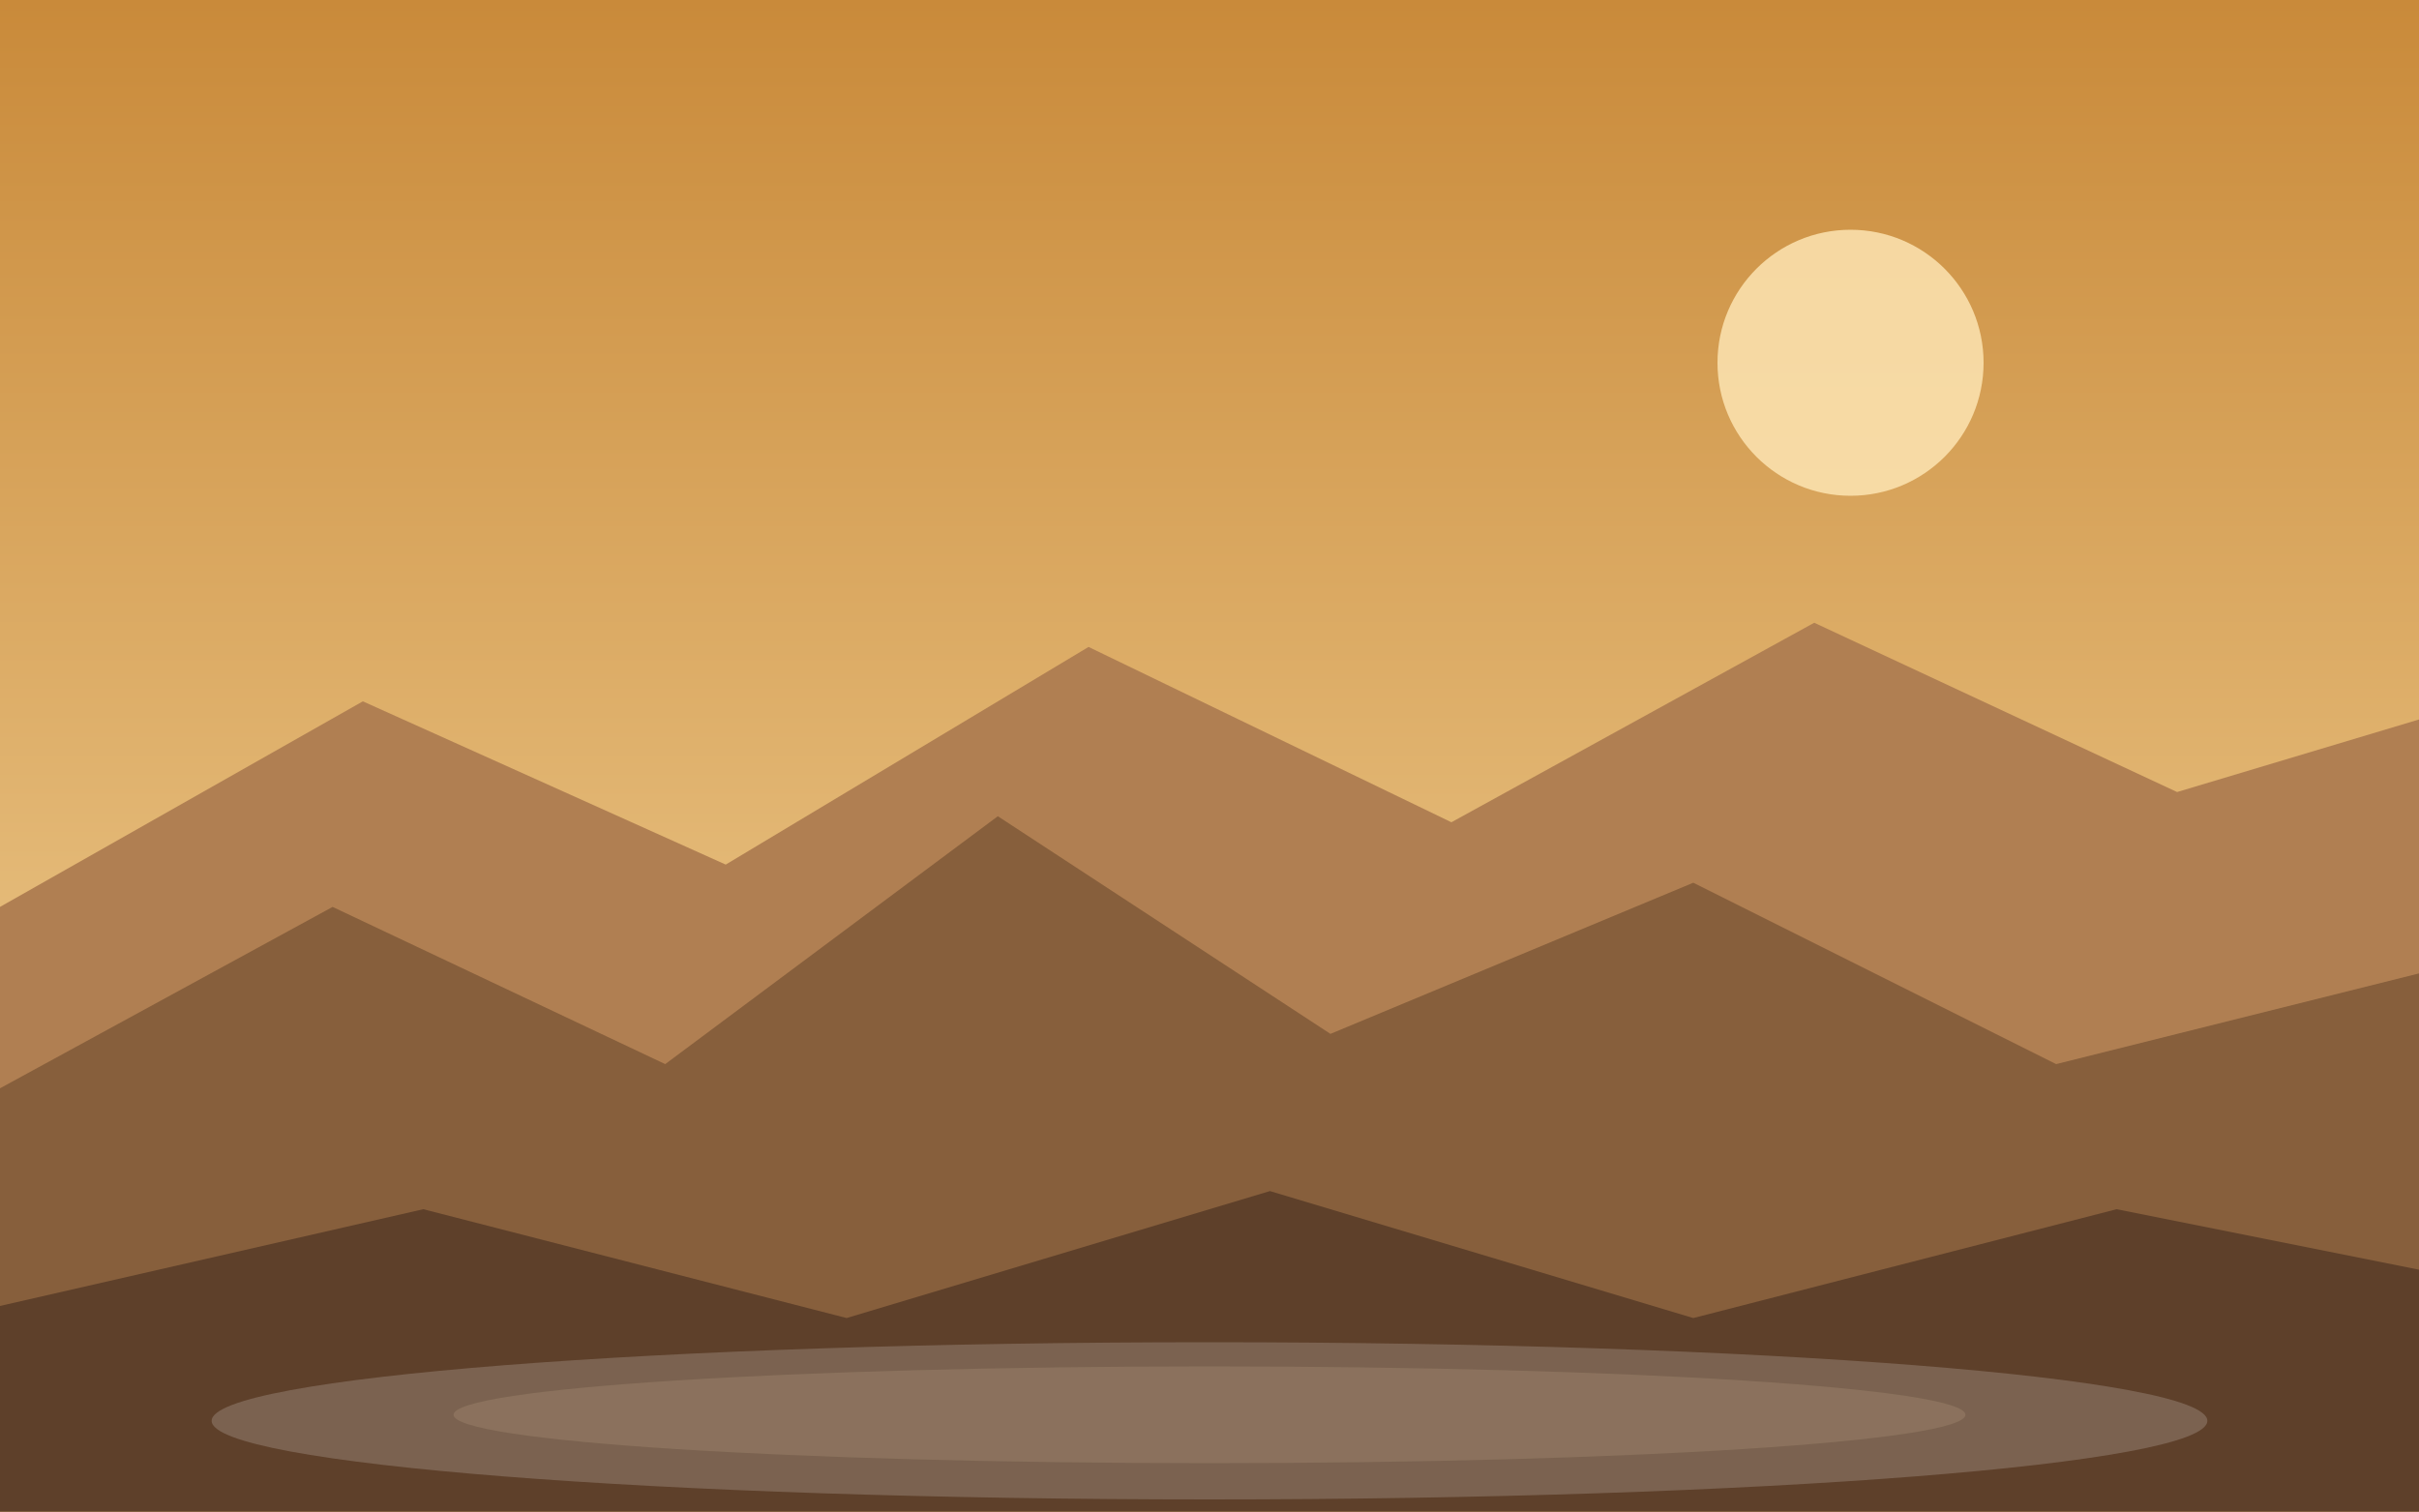
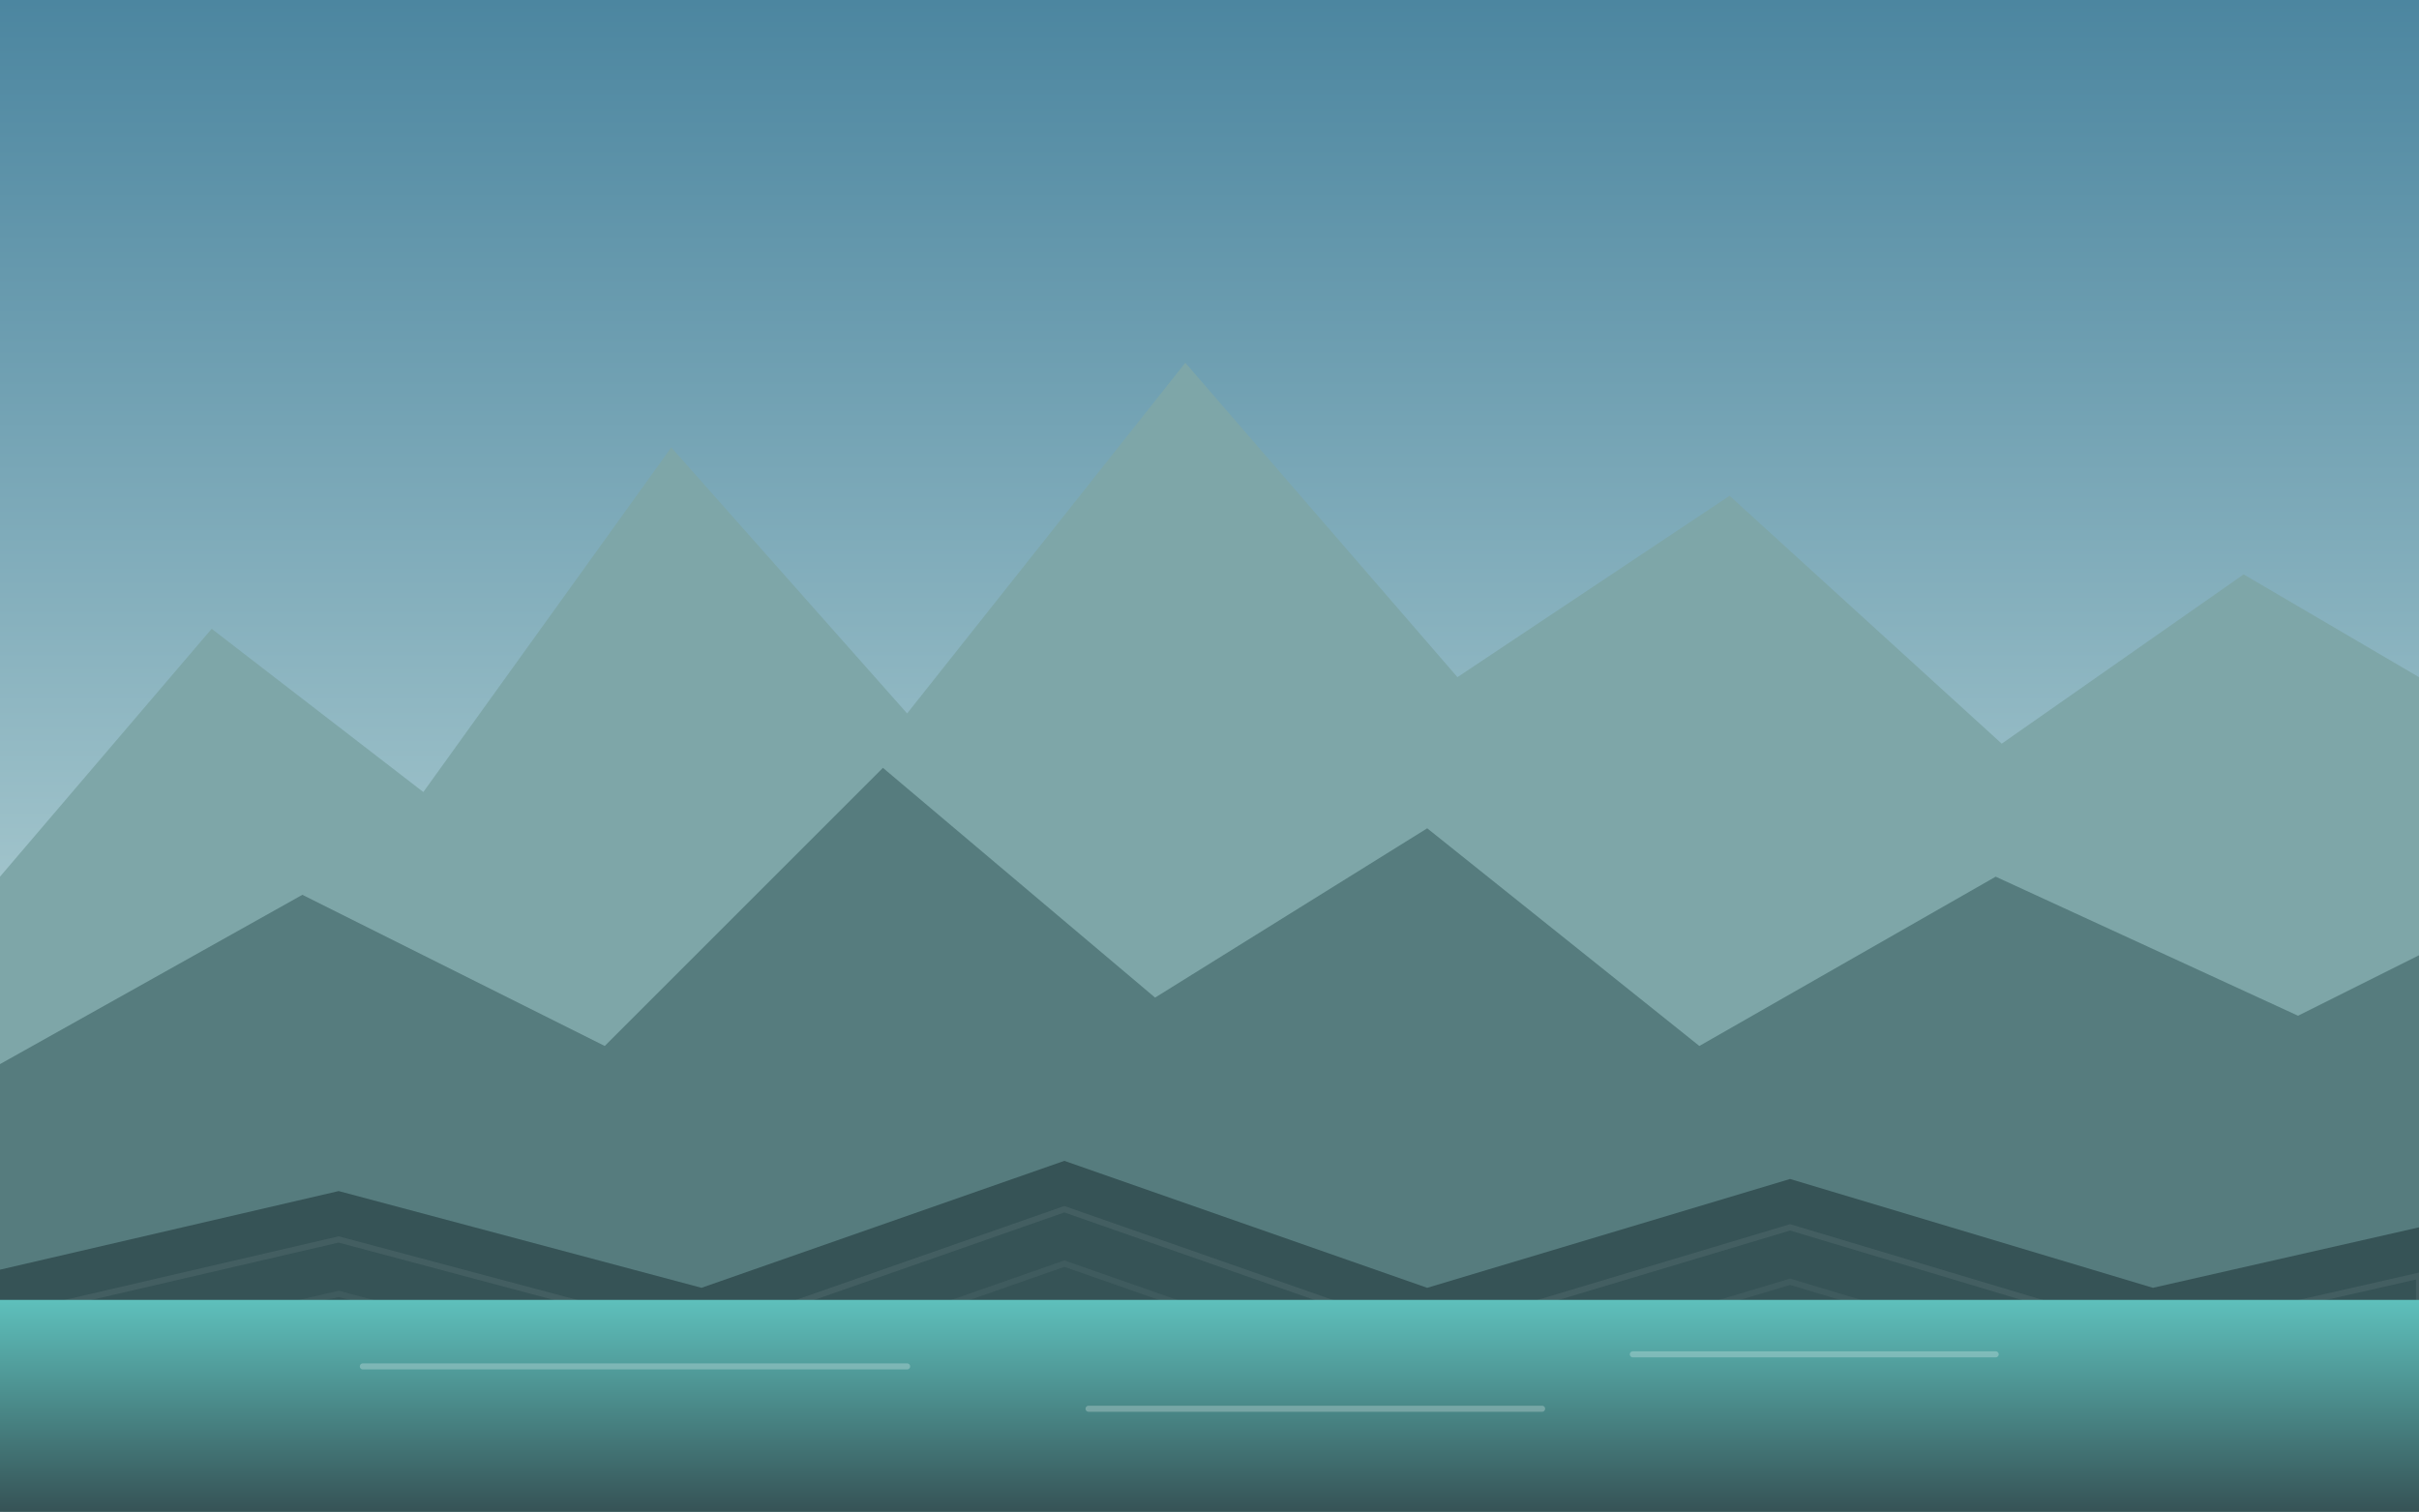
<svg xmlns="http://www.w3.org/2000/svg" viewBox="0 0 800 500" preserveAspectRatio="xMidYMid slice" role="img">
  <defs>
-     <linearGradient id="d2es" x1="0" y1="0" x2="0" y2="1">
-       <stop offset="0" stop-color="#c98a3a" />
-       <stop offset="1" stop-color="#f6d9a0" />
+     <linearGradient id="d2csky" x1="0" y1="0" x2="0" y2="1">
+       <stop offset="0" stop-color="#4c86a0" />
+       <stop offset="1" stop-color="#dcefe9" />
+     </linearGradient>
+     <linearGradient id="d2clk" x1="0" y1="0" x2="0" y2="1">
+       <stop offset="0" stop-color="#5ec0bc" />
+       <stop offset="1" stop-color="#365356" />
+     </linearGradient>
+     <linearGradient id="d2cmist" x1="0" y1="0" x2="0" y2="1">
+       <stop offset="0" stop-color="#ffffff" stop-opacity="0" />
+       <stop offset="1" stop-color="#ffffff" stop-opacity=".55" />
    </linearGradient>
  </defs>
-   <rect width="800" height="500" fill="url(#d2es)" />
-   <circle cx="612" cy="120" r="44" fill="#ffe9b8" opacity=".8" />
-   <path d="M0,300 L120,232 L240,286 L360,214 L480,272 L600,206 L720,262 L800,238 L800,500 L0,500 Z" fill="#b07f52" />
-   <path d="M0,360 L110,300 L220,352 L330,270 L440,342 L560,292 L680,352 L800,322 L800,500 L0,500 Z" fill="#875f3c" />
-   <path d="M0,432 L140,400 L280,436 L420,394 L560,436 L700,400 L800,420 L800,500 L0,500 Z" fill="#5e402a" />
-   <ellipse cx="400" cy="470" rx="330" ry="26" fill="#ffffff" opacity=".18" />
-   <ellipse cx="400" cy="468" rx="250" ry="16" fill="#ffe9b8" opacity=".12" />
+   <rect width="800" height="500" fill="url(#d2csky)" />
+   <path d="M0,290 L70,208 L140,262 L222,148 L300,236 L392,120 L482,224 L572,164 L662,246 L742,190 L800,224 L800,500 L0,500 Z" fill="#7ea6a8" />
+   <path d="M0,352 L100,296 L200,346 L292,254 L382,330 L472,274 L562,346 L660,290 L760,336 L800,316 L800,500 L0,500 Z" fill="#567c7e" />
+   <path d="M0,420 L112,394 L232,426 L352,384 L472,426 L592,390 L712,426 L800,406 L800,500 L0,500 Z" fill="#365356" />
+   <path d="M0,420 L112,394 L232,426 L352,384 L472,426 L592,390 L712,426 L800,406 L800,500 L0,500 Z" fill="none" stroke="#ffffff" stroke-opacity=".07" stroke-width="2" transform="translate(0,16)" />
+   <path d="M0,420 L112,394 L232,426 L352,384 L472,426 L592,390 L712,426 L800,406 L800,500 L0,500 Z" fill="none" stroke="#ffffff" stroke-opacity=".05" stroke-width="2" transform="translate(0,34)" />
+   <rect x="0" y="430" width="800" height="70" fill="url(#d2clk)" />
+   <path d="M120 452h180M360 466h150M540 448h120" stroke="#ffffff" stroke-opacity=".25" stroke-width="2" stroke-linecap="round" />
</svg>
